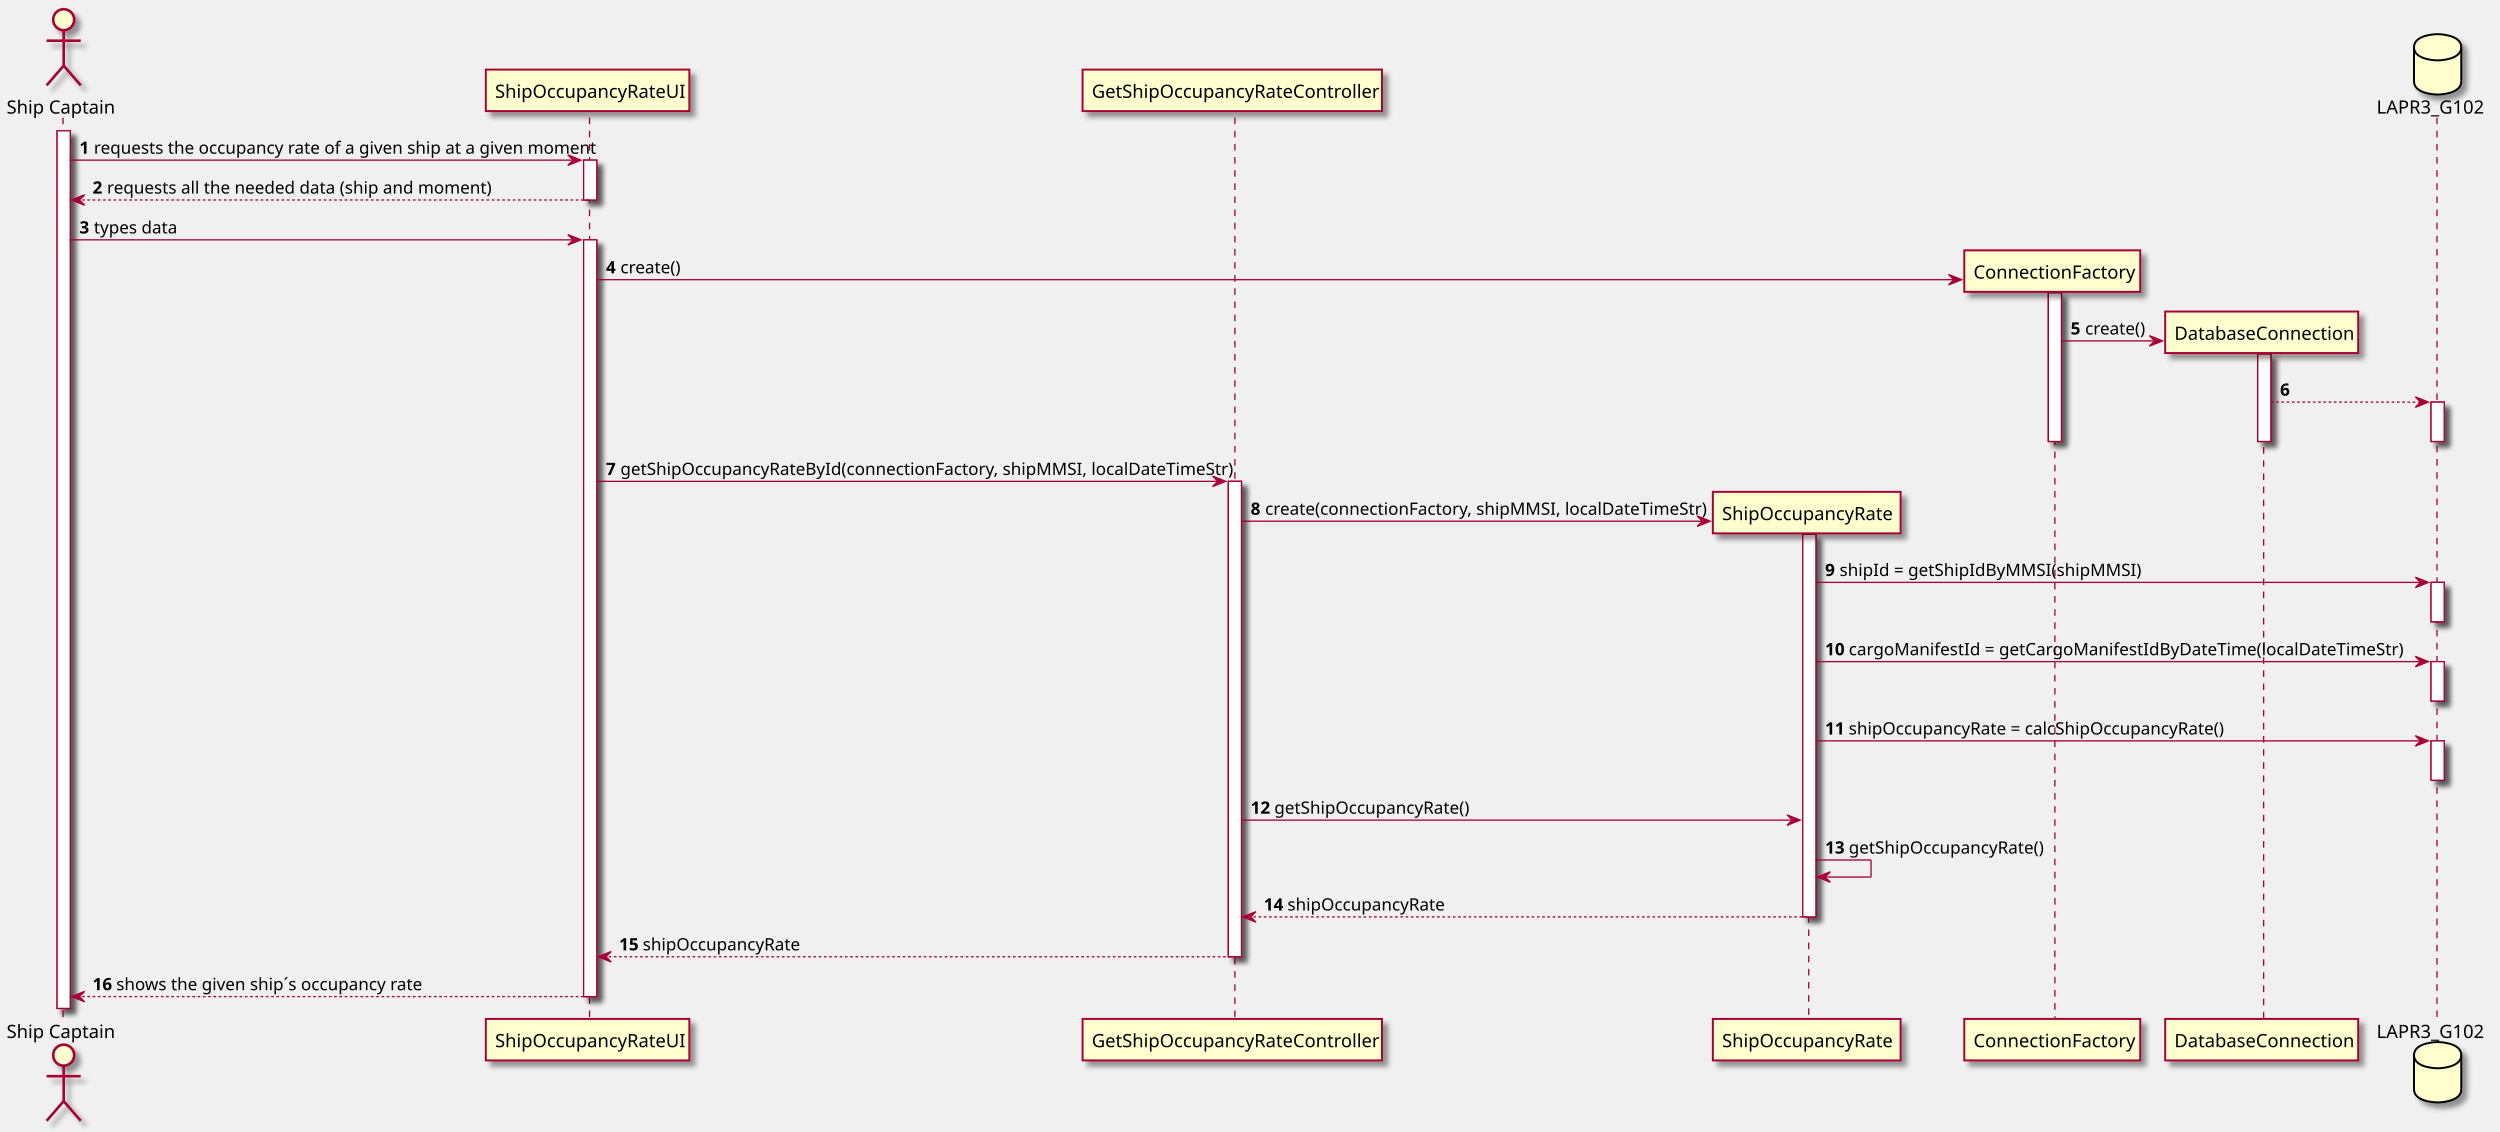
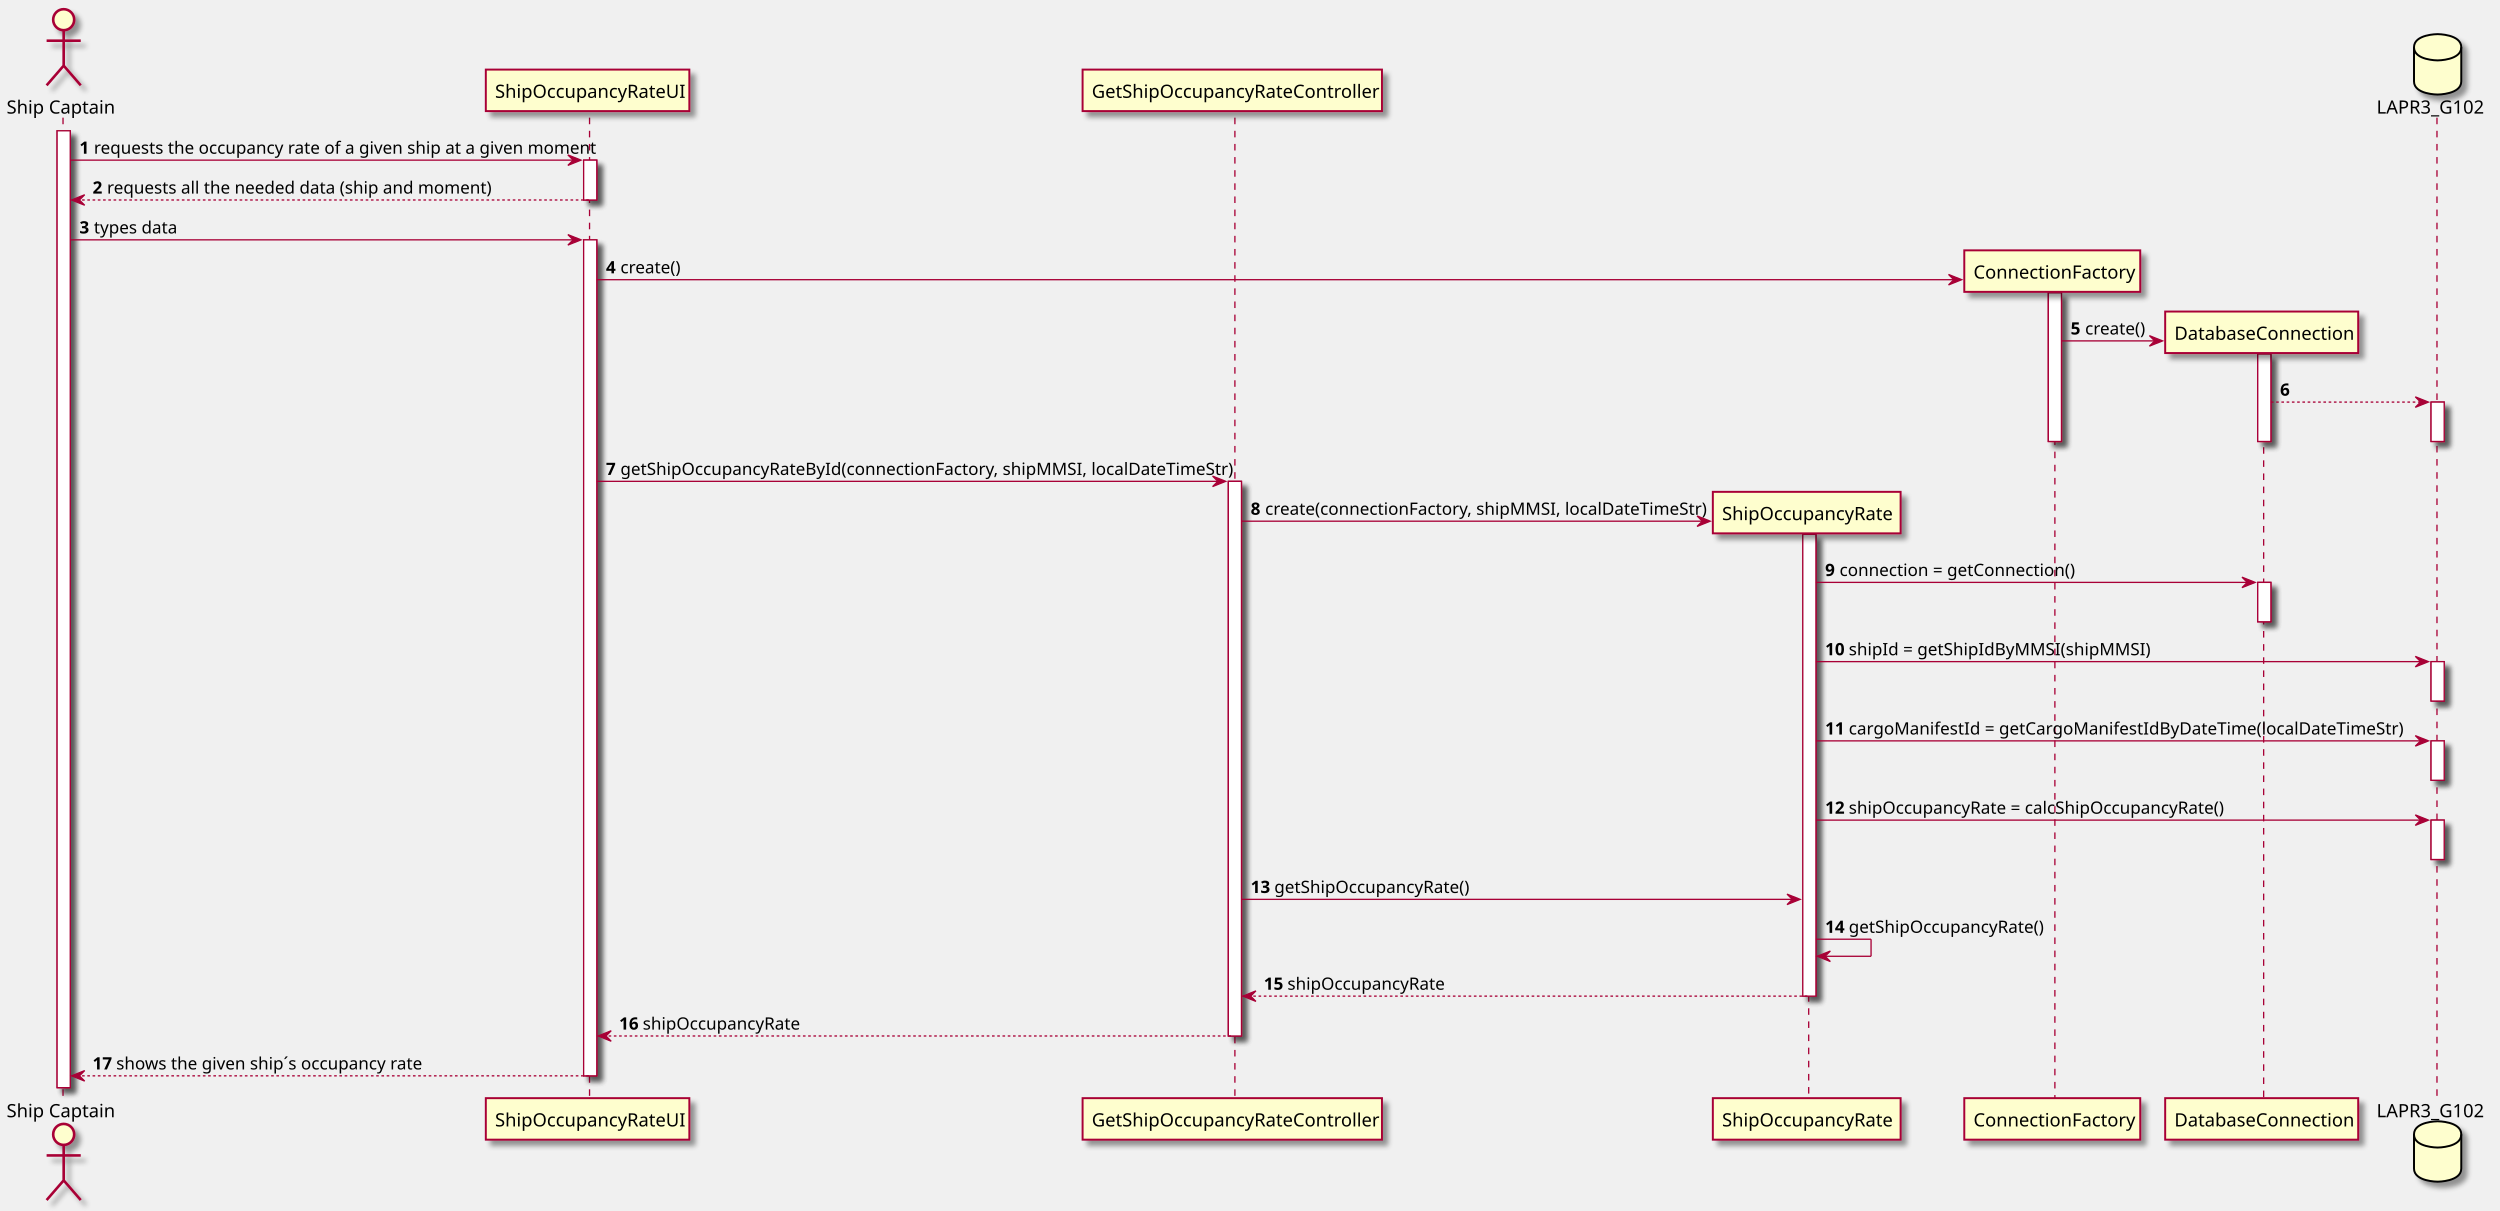
- <svg xmlns="http://www.w3.org/2000/svg" contentScriptType="application/ecmascript" contentStyleType="text/css" height="862px" preserveAspectRatio="none" style="width:1904px;height:862px;background:#FFFFFF;" version="1.1" viewBox="0 0 1904 862" width="1904px" zoomAndPan="magnify">
+ <svg xmlns="http://www.w3.org/2000/svg" contentScriptType="application/ecmascript" contentStyleType="text/css" height="922px" preserveAspectRatio="none" style="width:1904px;height:922px;background:#FFFFFF;" version="1.1" viewBox="0 0 1904 922" width="1904px" zoomAndPan="magnify">
  <defs>
-     <filter height="300%" id="f1kzhzhrpy20kc" width="300%" x="-1" y="-1">
+     <filter height="300%" id="f1oea5118221xy" width="300%" x="-1" y="-1">
      <feGaussianBlur result="blurOut" stdDeviation="2.0" />
      <feColorMatrix in="blurOut" result="blurOut2" type="matrix" values="0 0 0 0 0 0 0 0 0 0 0 0 0 0 0 0 0 0 .4 0" />
      <feOffset dx="4.0" dy="4.0" in="blurOut2" result="blurOut3" />
      <feBlend in="SourceGraphic" in2="blurOut3" mode="normal" />
    </filter>
  </defs>
  <g>
-     <rect fill="#FFFFFF" filter="url(#f1kzhzhrpy20kc)" height="668.398" style="stroke:#A80036;stroke-width:1.0;" width="10" x="43.5" y="99.609" />
-     <rect fill="#FFFFFF" filter="url(#f1kzhzhrpy20kc)" height="30.352" style="stroke:#A80036;stroke-width:1.0;" width="10" x="444.5" y="121.961" />
-     <rect fill="#FFFFFF" filter="url(#f1kzhzhrpy20kc)" height="576.344" style="stroke:#A80036;stroke-width:1.0;" width="10" x="444.5" y="182.664" />
-     <rect fill="#FFFFFF" filter="url(#f1kzhzhrpy20kc)" height="362.07" style="stroke:#A80036;stroke-width:1.0;" width="10" x="935.5" y="366.586" />
-     <rect fill="#FFFFFF" filter="url(#f1kzhzhrpy20kc)" height="291.367" style="stroke:#A80036;stroke-width:1.0;" width="10" x="1373" y="406.938" />
-     <rect fill="#FFFFFF" filter="url(#f1kzhzhrpy20kc)" height="113.219" style="stroke:#A80036;stroke-width:1.0;" width="10" x="1560" y="223.016" />
-     <rect fill="#FFFFFF" filter="url(#f1kzhzhrpy20kc)" height="66.609" style="stroke:#A80036;stroke-width:1.0;" width="10" x="1719.5" y="269.625" />
-     <rect fill="#FFFFFF" filter="url(#f1kzhzhrpy20kc)" height="30" style="stroke:#A80036;stroke-width:1.0;" width="10" x="1851.5" y="306.234" />
-     <rect fill="#FFFFFF" filter="url(#f1kzhzhrpy20kc)" height="30" style="stroke:#A80036;stroke-width:1.0;" width="10" x="1851.5" y="443.547" />
-     <rect fill="#FFFFFF" filter="url(#f1kzhzhrpy20kc)" height="30" style="stroke:#A80036;stroke-width:1.0;" width="10" x="1851.5" y="503.898" />
-     <rect fill="#FFFFFF" filter="url(#f1kzhzhrpy20kc)" height="30" style="stroke:#A80036;stroke-width:1.0;" width="10" x="1851.5" y="564.25" />
-     <line style="stroke:#A80036;stroke-width:1.0;stroke-dasharray:5.0,5.0;" x1="48" x2="48" y1="89.609" y2="777.008" />
-     <line style="stroke:#A80036;stroke-width:1.0;stroke-dasharray:5.0,5.0;" x1="449" x2="449" y1="89.609" y2="777.008" />
-     <line style="stroke:#A80036;stroke-width:1.0;stroke-dasharray:5.0,5.0;" x1="940.5" x2="940.5" y1="89.609" y2="777.008" />
-     <line style="stroke:#A80036;stroke-width:1.0;stroke-dasharray:5.0,5.0;" x1="1377.5" x2="1377.5" y1="407.891" y2="777.008" />
-     <line style="stroke:#A80036;stroke-width:1.0;stroke-dasharray:5.0,5.0;" x1="1565" x2="1565" y1="223.969" y2="777.008" />
-     <line style="stroke:#A80036;stroke-width:1.0;stroke-dasharray:5.0,5.0;" x1="1724" x2="1724" y1="270.578" y2="777.008" />
-     <line style="stroke:#A80036;stroke-width:1.0;stroke-dasharray:5.0,5.0;" x1="1856" x2="1856" y1="89.609" y2="777.008" />
+     <rect fill="#FFFFFF" filter="url(#f1oea5118221xy)" height="728.75" style="stroke:#A80036;stroke-width:1.0;" width="10" x="43.5" y="99.609" />
+     <rect fill="#FFFFFF" filter="url(#f1oea5118221xy)" height="30.352" style="stroke:#A80036;stroke-width:1.0;" width="10" x="444.5" y="121.961" />
+     <rect fill="#FFFFFF" filter="url(#f1oea5118221xy)" height="636.695" style="stroke:#A80036;stroke-width:1.0;" width="10" x="444.5" y="182.664" />
+     <rect fill="#FFFFFF" filter="url(#f1oea5118221xy)" height="422.422" style="stroke:#A80036;stroke-width:1.0;" width="10" x="935.5" y="366.586" />
+     <rect fill="#FFFFFF" filter="url(#f1oea5118221xy)" height="351.719" style="stroke:#A80036;stroke-width:1.0;" width="10" x="1373" y="406.938" />
+     <rect fill="#FFFFFF" filter="url(#f1oea5118221xy)" height="113.219" style="stroke:#A80036;stroke-width:1.0;" width="10" x="1560" y="223.016" />
+     <rect fill="#FFFFFF" filter="url(#f1oea5118221xy)" height="66.609" style="stroke:#A80036;stroke-width:1.0;" width="10" x="1719.5" y="269.625" />
+     <rect fill="#FFFFFF" filter="url(#f1oea5118221xy)" height="30" style="stroke:#A80036;stroke-width:1.0;" width="10" x="1719.5" y="443.547" />
+     <rect fill="#FFFFFF" filter="url(#f1oea5118221xy)" height="30" style="stroke:#A80036;stroke-width:1.0;" width="10" x="1851.5" y="306.234" />
+     <rect fill="#FFFFFF" filter="url(#f1oea5118221xy)" height="30" style="stroke:#A80036;stroke-width:1.0;" width="10" x="1851.5" y="503.898" />
+     <rect fill="#FFFFFF" filter="url(#f1oea5118221xy)" height="30" style="stroke:#A80036;stroke-width:1.0;" width="10" x="1851.5" y="564.25" />
+     <rect fill="#FFFFFF" filter="url(#f1oea5118221xy)" height="30" style="stroke:#A80036;stroke-width:1.0;" width="10" x="1851.5" y="624.602" />
+     <line style="stroke:#A80036;stroke-width:1.0;stroke-dasharray:5.0,5.0;" x1="48" x2="48" y1="89.609" y2="837.359" />
+     <line style="stroke:#A80036;stroke-width:1.0;stroke-dasharray:5.0,5.0;" x1="449" x2="449" y1="89.609" y2="837.359" />
+     <line style="stroke:#A80036;stroke-width:1.0;stroke-dasharray:5.0,5.0;" x1="940.5" x2="940.5" y1="89.609" y2="837.359" />
+     <line style="stroke:#A80036;stroke-width:1.0;stroke-dasharray:5.0,5.0;" x1="1377.5" x2="1377.5" y1="407.891" y2="837.359" />
+     <line style="stroke:#A80036;stroke-width:1.0;stroke-dasharray:5.0,5.0;" x1="1565" x2="1565" y1="223.969" y2="837.359" />
+     <line style="stroke:#A80036;stroke-width:1.0;stroke-dasharray:5.0,5.0;" x1="1724" x2="1724" y1="270.578" y2="837.359" />
+     <line style="stroke:#A80036;stroke-width:1.0;stroke-dasharray:5.0,5.0;" x1="1856" x2="1856" y1="89.609" y2="837.359" />
    <text fill="#000000" font-family="sans-serif" font-size="14" lengthAdjust="spacing" textLength="81" x="5" y="86.533">Ship Captain</text>
-     <ellipse cx="48.5" cy="15" fill="#FEFECE" filter="url(#f1kzhzhrpy20kc)" rx="8" ry="8" style="stroke:#A80036;stroke-width:2.0;" />
-     <path d="M48.5,23 L48.5,50 M35.5,31 L61.5,31 M48.5,50 L35.5,65 M48.5,50 L61.5,65 " fill="none" filter="url(#f1kzhzhrpy20kc)" style="stroke:#A80036;stroke-width:2.0;" />
-     <text fill="#000000" font-family="sans-serif" font-size="14" lengthAdjust="spacing" textLength="81" x="5" y="790.541">Ship Captain</text>
-     <ellipse cx="48.5" cy="803.617" fill="#FEFECE" filter="url(#f1kzhzhrpy20kc)" rx="8" ry="8" style="stroke:#A80036;stroke-width:2.0;" />
-     <path d="M48.5,811.617 L48.5,838.617 M35.5,819.617 L61.5,819.617 M48.5,838.617 L35.5,853.617 M48.5,838.617 L61.5,853.617 " fill="none" filter="url(#f1kzhzhrpy20kc)" style="stroke:#A80036;stroke-width:2.0;" />
-     <rect fill="#FEFECE" filter="url(#f1kzhzhrpy20kc)" height="31.609" style="stroke:#A80036;stroke-width:1.5;" width="155" x="370" y="53" />
+     <ellipse cx="48.5" cy="15" fill="#FEFECE" filter="url(#f1oea5118221xy)" rx="8" ry="8" style="stroke:#A80036;stroke-width:2.0;" />
+     <path d="M48.5,23 L48.5,50 M35.5,31 L61.5,31 M48.5,50 L35.5,65 M48.5,50 L61.5,65 " fill="none" filter="url(#f1oea5118221xy)" style="stroke:#A80036;stroke-width:2.0;" />
+     <text fill="#000000" font-family="sans-serif" font-size="14" lengthAdjust="spacing" textLength="81" x="5" y="850.893">Ship Captain</text>
+     <ellipse cx="48.5" cy="863.969" fill="#FEFECE" filter="url(#f1oea5118221xy)" rx="8" ry="8" style="stroke:#A80036;stroke-width:2.0;" />
+     <path d="M48.5,871.969 L48.5,898.969 M35.5,879.969 L61.5,879.969 M48.5,898.969 L35.5,913.969 M48.5,898.969 L61.5,913.969 " fill="none" filter="url(#f1oea5118221xy)" style="stroke:#A80036;stroke-width:2.0;" />
+     <rect fill="#FEFECE" filter="url(#f1oea5118221xy)" height="31.609" style="stroke:#A80036;stroke-width:1.5;" width="155" x="370" y="53" />
    <text fill="#000000" font-family="sans-serif" font-size="14" lengthAdjust="spacing" textLength="141" x="377" y="74.533">ShipOccupancyRateUI</text>
-     <rect fill="#FEFECE" filter="url(#f1kzhzhrpy20kc)" height="31.609" style="stroke:#A80036;stroke-width:1.5;" width="155" x="370" y="776.008" />
-     <text fill="#000000" font-family="sans-serif" font-size="14" lengthAdjust="spacing" textLength="141" x="377" y="797.541">ShipOccupancyRateUI</text>
-     <rect fill="#FEFECE" filter="url(#f1kzhzhrpy20kc)" height="31.609" style="stroke:#A80036;stroke-width:1.5;" width="228" x="824.5" y="53" />
+     <rect fill="#FEFECE" filter="url(#f1oea5118221xy)" height="31.609" style="stroke:#A80036;stroke-width:1.5;" width="155" x="370" y="836.359" />
+     <text fill="#000000" font-family="sans-serif" font-size="14" lengthAdjust="spacing" textLength="141" x="377" y="857.893">ShipOccupancyRateUI</text>
+     <rect fill="#FEFECE" filter="url(#f1oea5118221xy)" height="31.609" style="stroke:#A80036;stroke-width:1.5;" width="228" x="824.5" y="53" />
    <text fill="#000000" font-family="sans-serif" font-size="14" lengthAdjust="spacing" textLength="214" x="831.5" y="74.533">GetShipOccupancyRateController</text>
-     <rect fill="#FEFECE" filter="url(#f1kzhzhrpy20kc)" height="31.609" style="stroke:#A80036;stroke-width:1.5;" width="228" x="824.5" y="776.008" />
-     <text fill="#000000" font-family="sans-serif" font-size="14" lengthAdjust="spacing" textLength="214" x="831.5" y="797.541">GetShipOccupancyRateController</text>
-     <rect fill="#FEFECE" filter="url(#f1kzhzhrpy20kc)" height="31.609" style="stroke:#A80036;stroke-width:1.5;" width="143" x="1304.5" y="776.008" />
-     <text fill="#000000" font-family="sans-serif" font-size="14" lengthAdjust="spacing" textLength="129" x="1311.5" y="797.541">ShipOccupancyRate</text>
-     <rect fill="#FEFECE" filter="url(#f1kzhzhrpy20kc)" height="31.609" style="stroke:#A80036;stroke-width:1.5;" width="134" x="1496" y="776.008" />
-     <text fill="#000000" font-family="sans-serif" font-size="14" lengthAdjust="spacing" textLength="120" x="1503" y="797.541">ConnectionFactory</text>
-     <rect fill="#FEFECE" filter="url(#f1kzhzhrpy20kc)" height="31.609" style="stroke:#A80036;stroke-width:1.5;" width="147" x="1649" y="776.008" />
-     <text fill="#000000" font-family="sans-serif" font-size="14" lengthAdjust="spacing" textLength="133" x="1656" y="797.541">DatabaseConnection</text>
+     <rect fill="#FEFECE" filter="url(#f1oea5118221xy)" height="31.609" style="stroke:#A80036;stroke-width:1.5;" width="228" x="824.5" y="836.359" />
+     <text fill="#000000" font-family="sans-serif" font-size="14" lengthAdjust="spacing" textLength="214" x="831.5" y="857.893">GetShipOccupancyRateController</text>
+     <rect fill="#FEFECE" filter="url(#f1oea5118221xy)" height="31.609" style="stroke:#A80036;stroke-width:1.5;" width="143" x="1304.5" y="836.359" />
+     <text fill="#000000" font-family="sans-serif" font-size="14" lengthAdjust="spacing" textLength="129" x="1311.5" y="857.893">ShipOccupancyRate</text>
+     <rect fill="#FEFECE" filter="url(#f1oea5118221xy)" height="31.609" style="stroke:#A80036;stroke-width:1.5;" width="134" x="1496" y="836.359" />
+     <text fill="#000000" font-family="sans-serif" font-size="14" lengthAdjust="spacing" textLength="120" x="1503" y="857.893">ConnectionFactory</text>
+     <rect fill="#FEFECE" filter="url(#f1oea5118221xy)" height="31.609" style="stroke:#A80036;stroke-width:1.5;" width="147" x="1649" y="836.359" />
+     <text fill="#000000" font-family="sans-serif" font-size="14" lengthAdjust="spacing" textLength="133" x="1656" y="857.893">DatabaseConnection</text>
    <text fill="#000000" font-family="sans-serif" font-size="14" lengthAdjust="spacing" textLength="87" x="1810" y="86.533">LAPR3_G102</text>
-     <path d="M1838.5,36 C1838.5,26 1856.5,26 1856.5,26 C1856.5,26 1874.5,26 1874.5,36 L1874.5,62 C1874.5,72 1856.5,72 1856.5,72 C1856.5,72 1838.5,72 1838.5,62 L1838.5,36 " fill="#FEFECE" filter="url(#f1kzhzhrpy20kc)" style="stroke:#000000;stroke-width:1.5;" />
+     <path d="M1838.5,36 C1838.5,26 1856.5,26 1856.5,26 C1856.5,26 1874.5,26 1874.5,36 L1874.5,62 C1874.5,72 1856.5,72 1856.5,72 C1856.5,72 1838.5,72 1838.5,62 L1838.5,36 " fill="#FEFECE" filter="url(#f1oea5118221xy)" style="stroke:#000000;stroke-width:1.5;" />
    <path d="M1838.5,36 C1838.5,46 1856.5,46 1856.5,46 C1856.5,46 1874.5,46 1874.5,36 " fill="none" style="stroke:#000000;stroke-width:1.5;" />
-     <text fill="#000000" font-family="sans-serif" font-size="14" lengthAdjust="spacing" textLength="87" x="1810" y="790.541">LAPR3_G102</text>
-     <path d="M1838.5,803.617 C1838.5,793.617 1856.5,793.617 1856.5,793.617 C1856.5,793.617 1874.5,793.617 1874.5,803.617 L1874.5,829.617 C1874.5,839.617 1856.5,839.617 1856.5,839.617 C1856.5,839.617 1838.5,839.617 1838.5,829.617 L1838.5,803.617 " fill="#FEFECE" filter="url(#f1kzhzhrpy20kc)" style="stroke:#000000;stroke-width:1.5;" />
-     <path d="M1838.5,803.617 C1838.5,813.617 1856.5,813.617 1856.5,813.617 C1856.5,813.617 1874.5,813.617 1874.5,803.617 " fill="none" style="stroke:#000000;stroke-width:1.5;" />
-     <rect fill="#FFFFFF" filter="url(#f1kzhzhrpy20kc)" height="668.398" style="stroke:#A80036;stroke-width:1.0;" width="10" x="43.5" y="99.609" />
-     <rect fill="#FFFFFF" filter="url(#f1kzhzhrpy20kc)" height="30.352" style="stroke:#A80036;stroke-width:1.0;" width="10" x="444.5" y="121.961" />
-     <rect fill="#FFFFFF" filter="url(#f1kzhzhrpy20kc)" height="576.344" style="stroke:#A80036;stroke-width:1.0;" width="10" x="444.5" y="182.664" />
-     <rect fill="#FFFFFF" filter="url(#f1kzhzhrpy20kc)" height="362.07" style="stroke:#A80036;stroke-width:1.0;" width="10" x="935.5" y="366.586" />
-     <rect fill="#FFFFFF" filter="url(#f1kzhzhrpy20kc)" height="291.367" style="stroke:#A80036;stroke-width:1.0;" width="10" x="1373" y="406.938" />
-     <rect fill="#FFFFFF" filter="url(#f1kzhzhrpy20kc)" height="113.219" style="stroke:#A80036;stroke-width:1.0;" width="10" x="1560" y="223.016" />
-     <rect fill="#FFFFFF" filter="url(#f1kzhzhrpy20kc)" height="66.609" style="stroke:#A80036;stroke-width:1.0;" width="10" x="1719.5" y="269.625" />
-     <rect fill="#FFFFFF" filter="url(#f1kzhzhrpy20kc)" height="30" style="stroke:#A80036;stroke-width:1.0;" width="10" x="1851.5" y="306.234" />
-     <rect fill="#FFFFFF" filter="url(#f1kzhzhrpy20kc)" height="30" style="stroke:#A80036;stroke-width:1.0;" width="10" x="1851.5" y="443.547" />
-     <rect fill="#FFFFFF" filter="url(#f1kzhzhrpy20kc)" height="30" style="stroke:#A80036;stroke-width:1.0;" width="10" x="1851.5" y="503.898" />
-     <rect fill="#FFFFFF" filter="url(#f1kzhzhrpy20kc)" height="30" style="stroke:#A80036;stroke-width:1.0;" width="10" x="1851.5" y="564.25" />
+     <text fill="#000000" font-family="sans-serif" font-size="14" lengthAdjust="spacing" textLength="87" x="1810" y="850.893">LAPR3_G102</text>
+     <path d="M1838.5,863.969 C1838.5,853.969 1856.5,853.969 1856.5,853.969 C1856.5,853.969 1874.5,853.969 1874.5,863.969 L1874.5,889.969 C1874.5,899.969 1856.5,899.969 1856.5,899.969 C1856.5,899.969 1838.5,899.969 1838.5,889.969 L1838.5,863.969 " fill="#FEFECE" filter="url(#f1oea5118221xy)" style="stroke:#000000;stroke-width:1.5;" />
+     <path d="M1838.5,863.969 C1838.5,873.969 1856.5,873.969 1856.5,873.969 C1856.5,873.969 1874.5,873.969 1874.5,863.969 " fill="none" style="stroke:#000000;stroke-width:1.5;" />
+     <rect fill="#FFFFFF" filter="url(#f1oea5118221xy)" height="728.75" style="stroke:#A80036;stroke-width:1.0;" width="10" x="43.5" y="99.609" />
+     <rect fill="#FFFFFF" filter="url(#f1oea5118221xy)" height="30.352" style="stroke:#A80036;stroke-width:1.0;" width="10" x="444.5" y="121.961" />
+     <rect fill="#FFFFFF" filter="url(#f1oea5118221xy)" height="636.695" style="stroke:#A80036;stroke-width:1.0;" width="10" x="444.5" y="182.664" />
+     <rect fill="#FFFFFF" filter="url(#f1oea5118221xy)" height="422.422" style="stroke:#A80036;stroke-width:1.0;" width="10" x="935.5" y="366.586" />
+     <rect fill="#FFFFFF" filter="url(#f1oea5118221xy)" height="351.719" style="stroke:#A80036;stroke-width:1.0;" width="10" x="1373" y="406.938" />
+     <rect fill="#FFFFFF" filter="url(#f1oea5118221xy)" height="113.219" style="stroke:#A80036;stroke-width:1.0;" width="10" x="1560" y="223.016" />
+     <rect fill="#FFFFFF" filter="url(#f1oea5118221xy)" height="66.609" style="stroke:#A80036;stroke-width:1.0;" width="10" x="1719.5" y="269.625" />
+     <rect fill="#FFFFFF" filter="url(#f1oea5118221xy)" height="30" style="stroke:#A80036;stroke-width:1.0;" width="10" x="1719.5" y="443.547" />
+     <rect fill="#FFFFFF" filter="url(#f1oea5118221xy)" height="30" style="stroke:#A80036;stroke-width:1.0;" width="10" x="1851.5" y="306.234" />
+     <rect fill="#FFFFFF" filter="url(#f1oea5118221xy)" height="30" style="stroke:#A80036;stroke-width:1.0;" width="10" x="1851.5" y="503.898" />
+     <rect fill="#FFFFFF" filter="url(#f1oea5118221xy)" height="30" style="stroke:#A80036;stroke-width:1.0;" width="10" x="1851.5" y="564.25" />
+     <rect fill="#FFFFFF" filter="url(#f1oea5118221xy)" height="30" style="stroke:#A80036;stroke-width:1.0;" width="10" x="1851.5" y="624.602" />
    <polygon fill="#A80036" points="432.5,117.961,442.5,121.961,432.5,125.961,436.5,121.961" style="stroke:#A80036;stroke-width:1.0;" />
    <line style="stroke:#A80036;stroke-width:1.0;" x1="53.5" x2="438.5" y1="121.961" y2="121.961" />
    <text fill="#000000" font-family="sans-serif" font-size="13" font-weight="bold" lengthAdjust="spacing" textLength="7" x="60.5" y="117.105">1</text>
    <text fill="#000000" font-family="sans-serif" font-size="13" lengthAdjust="spacing" textLength="361" x="71.5" y="117.105">requests the occupancy rate of a given ship at a given moment</text>
    <polygon fill="#A80036" points="64.5,148.312,54.5,152.312,64.5,156.312,60.5,152.312" style="stroke:#A80036;stroke-width:1.0;" />
    <line style="stroke:#A80036;stroke-width:1.0;stroke-dasharray:2.0,2.0;" x1="58.5" x2="448.5" y1="152.312" y2="152.312" />
    <text fill="#000000" font-family="sans-serif" font-size="13" font-weight="bold" lengthAdjust="spacing" textLength="7" x="70.5" y="147.456">2</text>
    <text fill="#000000" font-family="sans-serif" font-size="13" lengthAdjust="spacing" textLength="276" x="81.5" y="147.456">requests all the needed data (ship and moment)</text>
    <polygon fill="#A80036" points="432.5,178.664,442.5,182.664,432.5,186.664,436.5,182.664" style="stroke:#A80036;stroke-width:1.0;" />
    <line style="stroke:#A80036;stroke-width:1.0;" x1="53.5" x2="438.5" y1="182.664" y2="182.664" />
    <text fill="#000000" font-family="sans-serif" font-size="13" font-weight="bold" lengthAdjust="spacing" textLength="7" x="60.5" y="177.808">3</text>
    <text fill="#000000" font-family="sans-serif" font-size="13" lengthAdjust="spacing" textLength="61" x="71.5" y="177.808">types data</text>
    <polygon fill="#A80036" points="1484,209.016,1494,213.016,1484,217.016,1488,213.016" style="stroke:#A80036;stroke-width:1.0;" />
    <line style="stroke:#A80036;stroke-width:1.0;" x1="454.5" x2="1490" y1="213.016" y2="213.016" />
    <text fill="#000000" font-family="sans-serif" font-size="13" font-weight="bold" lengthAdjust="spacing" textLength="7" x="461.5" y="208.159">4</text>
    <text fill="#000000" font-family="sans-serif" font-size="13" lengthAdjust="spacing" textLength="44" x="472.5" y="208.159">create()</text>
-     <rect fill="#FEFECE" filter="url(#f1kzhzhrpy20kc)" height="31.609" style="stroke:#A80036;stroke-width:1.5;" width="134" x="1496" y="190.664" />
+     <rect fill="#FEFECE" filter="url(#f1oea5118221xy)" height="31.609" style="stroke:#A80036;stroke-width:1.5;" width="134" x="1496" y="190.664" />
    <text fill="#000000" font-family="sans-serif" font-size="14" lengthAdjust="spacing" textLength="120" x="1503" y="212.197">ConnectionFactory</text>
    <polygon fill="#A80036" points="1637,255.625,1647,259.625,1637,263.625,1641,259.625" style="stroke:#A80036;stroke-width:1.0;" />
    <line style="stroke:#A80036;stroke-width:1.0;" x1="1570" x2="1643" y1="259.625" y2="259.625" />
    <text fill="#000000" font-family="sans-serif" font-size="13" font-weight="bold" lengthAdjust="spacing" textLength="7" x="1577" y="254.769">5</text>
    <text fill="#000000" font-family="sans-serif" font-size="13" lengthAdjust="spacing" textLength="44" x="1588" y="254.769">create()</text>
-     <rect fill="#FEFECE" filter="url(#f1kzhzhrpy20kc)" height="31.609" style="stroke:#A80036;stroke-width:1.5;" width="147" x="1649" y="237.273" />
+     <rect fill="#FEFECE" filter="url(#f1oea5118221xy)" height="31.609" style="stroke:#A80036;stroke-width:1.5;" width="147" x="1649" y="237.273" />
    <text fill="#000000" font-family="sans-serif" font-size="14" lengthAdjust="spacing" textLength="133" x="1656" y="258.807">DatabaseConnection</text>
    <polygon fill="#A80036" points="1839.5,302.234,1849.5,306.234,1839.5,310.234,1843.5,306.234" style="stroke:#A80036;stroke-width:1.0;" />
    <line style="stroke:#A80036;stroke-width:1.0;stroke-dasharray:2.0,2.0;" x1="1729.5" x2="1845.5" y1="306.234" y2="306.234" />
    <text fill="#000000" font-family="sans-serif" font-size="13" font-weight="bold" lengthAdjust="spacing" textLength="7" x="1736.5" y="301.378">6</text>
    <text fill="#000000" font-family="sans-serif" font-size="13" lengthAdjust="spacing" textLength="0" x="1751.5" y="301.378" />
    <polygon fill="#A80036" points="923.5,362.586,933.5,366.586,923.5,370.586,927.5,366.586" style="stroke:#A80036;stroke-width:1.0;" />
    <line style="stroke:#A80036;stroke-width:1.0;" x1="454.5" x2="929.5" y1="366.586" y2="366.586" />
    <text fill="#000000" font-family="sans-serif" font-size="13" font-weight="bold" lengthAdjust="spacing" textLength="7" x="461.5" y="361.729">7</text>
    <text fill="#000000" font-family="sans-serif" font-size="13" lengthAdjust="spacing" textLength="451" x="472.5" y="361.729">getShipOccupancyRateById(connectionFactory, shipMMSI, localDateTimeStr)</text>
    <polygon fill="#A80036" points="1292.5,392.938,1302.5,396.938,1292.5,400.938,1296.5,396.938" style="stroke:#A80036;stroke-width:1.0;" />
    <line style="stroke:#A80036;stroke-width:1.0;" x1="945.5" x2="1298.5" y1="396.938" y2="396.938" />
    <text fill="#000000" font-family="sans-serif" font-size="13" font-weight="bold" lengthAdjust="spacing" textLength="7" x="952.5" y="392.081">8</text>
    <text fill="#000000" font-family="sans-serif" font-size="13" lengthAdjust="spacing" textLength="324" x="963.5" y="392.081">create(connectionFactory, shipMMSI, localDateTimeStr)</text>
-     <rect fill="#FEFECE" filter="url(#f1kzhzhrpy20kc)" height="31.609" style="stroke:#A80036;stroke-width:1.5;" width="143" x="1304.5" y="374.586" />
+     <rect fill="#FEFECE" filter="url(#f1oea5118221xy)" height="31.609" style="stroke:#A80036;stroke-width:1.5;" width="143" x="1304.5" y="374.586" />
    <text fill="#000000" font-family="sans-serif" font-size="14" lengthAdjust="spacing" textLength="129" x="1311.5" y="396.119">ShipOccupancyRate</text>
-     <polygon fill="#A80036" points="1839.5,439.547,1849.5,443.547,1839.5,447.547,1843.5,443.547" style="stroke:#A80036;stroke-width:1.0;" />
-     <line style="stroke:#A80036;stroke-width:1.0;" x1="1383" x2="1845.5" y1="443.547" y2="443.547" />
+     <polygon fill="#A80036" points="1707.5,439.547,1717.5,443.547,1707.5,447.547,1711.5,443.547" style="stroke:#A80036;stroke-width:1.0;" />
+     <line style="stroke:#A80036;stroke-width:1.0;" x1="1383" x2="1713.5" y1="443.547" y2="443.547" />
    <text fill="#000000" font-family="sans-serif" font-size="13" font-weight="bold" lengthAdjust="spacing" textLength="7" x="1390" y="438.69">9</text>
-     <text fill="#000000" font-family="sans-serif" font-size="13" lengthAdjust="spacing" textLength="220" x="1401" y="438.69">shipId = getShipIdByMMSI(shipMMSI)</text>
+     <text fill="#000000" font-family="sans-serif" font-size="13" lengthAdjust="spacing" textLength="170" x="1401" y="438.69">connection = getConnection()</text>
    <polygon fill="#A80036" points="1839.5,499.898,1849.5,503.898,1839.5,507.898,1843.5,503.898" style="stroke:#A80036;stroke-width:1.0;" />
    <line style="stroke:#A80036;stroke-width:1.0;" x1="1383" x2="1845.5" y1="503.898" y2="503.898" />
    <text fill="#000000" font-family="sans-serif" font-size="13" font-weight="bold" lengthAdjust="spacing" textLength="14" x="1390" y="499.042">10</text>
-     <text fill="#000000" font-family="sans-serif" font-size="13" lengthAdjust="spacing" textLength="396" x="1408" y="499.042">cargoManifestId = getCargoManifestIdByDateTime(localDateTimeStr)</text>
+     <text fill="#000000" font-family="sans-serif" font-size="13" lengthAdjust="spacing" textLength="220" x="1408" y="499.042">shipId = getShipIdByMMSI(shipMMSI)</text>
    <polygon fill="#A80036" points="1839.5,560.25,1849.5,564.25,1839.5,568.25,1843.5,564.25" style="stroke:#A80036;stroke-width:1.0;" />
    <line style="stroke:#A80036;stroke-width:1.0;" x1="1383" x2="1845.5" y1="564.25" y2="564.25" />
    <text fill="#000000" font-family="sans-serif" font-size="13" font-weight="bold" lengthAdjust="spacing" textLength="14" x="1390" y="559.394">11</text>
-     <text fill="#000000" font-family="sans-serif" font-size="13" lengthAdjust="spacing" textLength="284" x="1408" y="559.394">shipOccupancyRate = calcShipOccupancyRate()</text>
-     <polygon fill="#A80036" points="1361,620.602,1371,624.602,1361,628.602,1365,624.602" style="stroke:#A80036;stroke-width:1.0;" />
-     <line style="stroke:#A80036;stroke-width:1.0;" x1="945.5" x2="1367" y1="624.602" y2="624.602" />
-     <text fill="#000000" font-family="sans-serif" font-size="13" font-weight="bold" lengthAdjust="spacing" textLength="14" x="952.5" y="619.745">12</text>
-     <text fill="#000000" font-family="sans-serif" font-size="13" lengthAdjust="spacing" textLength="145" x="970.5" y="619.745">getShipOccupancyRate()</text>
-     <line style="stroke:#A80036;stroke-width:1.0;" x1="1383" x2="1425" y1="654.953" y2="654.953" />
-     <line style="stroke:#A80036;stroke-width:1.0;" x1="1425" x2="1425" y1="654.953" y2="667.953" />
-     <line style="stroke:#A80036;stroke-width:1.0;" x1="1384" x2="1425" y1="667.953" y2="667.953" />
-     <polygon fill="#A80036" points="1394,663.953,1384,667.953,1394,671.953,1390,667.953" style="stroke:#A80036;stroke-width:1.0;" />
-     <text fill="#000000" font-family="sans-serif" font-size="13" font-weight="bold" lengthAdjust="spacing" textLength="14" x="1390" y="650.097">13</text>
-     <text fill="#000000" font-family="sans-serif" font-size="13" lengthAdjust="spacing" textLength="145" x="1408" y="650.097">getShipOccupancyRate()</text>
-     <polygon fill="#A80036" points="956.5,694.305,946.5,698.305,956.5,702.305,952.5,698.305" style="stroke:#A80036;stroke-width:1.0;" />
-     <line style="stroke:#A80036;stroke-width:1.0;stroke-dasharray:2.0,2.0;" x1="950.5" x2="1377" y1="698.305" y2="698.305" />
-     <text fill="#000000" font-family="sans-serif" font-size="13" font-weight="bold" lengthAdjust="spacing" textLength="14" x="962.5" y="693.448">14</text>
-     <text fill="#000000" font-family="sans-serif" font-size="13" lengthAdjust="spacing" textLength="117" x="980.5" y="693.448">shipOccupancyRate</text>
-     <polygon fill="#A80036" points="465.5,724.656,455.5,728.656,465.5,732.656,461.5,728.656" style="stroke:#A80036;stroke-width:1.0;" />
-     <line style="stroke:#A80036;stroke-width:1.0;stroke-dasharray:2.0,2.0;" x1="459.5" x2="939.5" y1="728.656" y2="728.656" />
-     <text fill="#000000" font-family="sans-serif" font-size="13" font-weight="bold" lengthAdjust="spacing" textLength="14" x="471.5" y="723.8">15</text>
-     <text fill="#000000" font-family="sans-serif" font-size="13" lengthAdjust="spacing" textLength="117" x="489.5" y="723.8">shipOccupancyRate</text>
-     <polygon fill="#A80036" points="64.5,755.008,54.5,759.008,64.5,763.008,60.5,759.008" style="stroke:#A80036;stroke-width:1.0;" />
-     <line style="stroke:#A80036;stroke-width:1.0;stroke-dasharray:2.0,2.0;" x1="58.5" x2="448.5" y1="759.008" y2="759.008" />
-     <text fill="#000000" font-family="sans-serif" font-size="13" font-weight="bold" lengthAdjust="spacing" textLength="14" x="70.5" y="754.151">16</text>
-     <text fill="#000000" font-family="sans-serif" font-size="13" lengthAdjust="spacing" textLength="224" x="88.5" y="754.151">shows the given ship´s occupancy rate</text>
+     <text fill="#000000" font-family="sans-serif" font-size="13" lengthAdjust="spacing" textLength="396" x="1408" y="559.394">cargoManifestId = getCargoManifestIdByDateTime(localDateTimeStr)</text>
+     <polygon fill="#A80036" points="1839.5,620.602,1849.5,624.602,1839.5,628.602,1843.5,624.602" style="stroke:#A80036;stroke-width:1.0;" />
+     <line style="stroke:#A80036;stroke-width:1.0;" x1="1383" x2="1845.5" y1="624.602" y2="624.602" />
+     <text fill="#000000" font-family="sans-serif" font-size="13" font-weight="bold" lengthAdjust="spacing" textLength="14" x="1390" y="619.745">12</text>
+     <text fill="#000000" font-family="sans-serif" font-size="13" lengthAdjust="spacing" textLength="284" x="1408" y="619.745">shipOccupancyRate = calcShipOccupancyRate()</text>
+     <polygon fill="#A80036" points="1361,680.953,1371,684.953,1361,688.953,1365,684.953" style="stroke:#A80036;stroke-width:1.0;" />
+     <line style="stroke:#A80036;stroke-width:1.0;" x1="945.5" x2="1367" y1="684.953" y2="684.953" />
+     <text fill="#000000" font-family="sans-serif" font-size="13" font-weight="bold" lengthAdjust="spacing" textLength="14" x="952.5" y="680.097">13</text>
+     <text fill="#000000" font-family="sans-serif" font-size="13" lengthAdjust="spacing" textLength="145" x="970.5" y="680.097">getShipOccupancyRate()</text>
+     <line style="stroke:#A80036;stroke-width:1.0;" x1="1383" x2="1425" y1="715.305" y2="715.305" />
+     <line style="stroke:#A80036;stroke-width:1.0;" x1="1425" x2="1425" y1="715.305" y2="728.305" />
+     <line style="stroke:#A80036;stroke-width:1.0;" x1="1384" x2="1425" y1="728.305" y2="728.305" />
+     <polygon fill="#A80036" points="1394,724.305,1384,728.305,1394,732.305,1390,728.305" style="stroke:#A80036;stroke-width:1.0;" />
+     <text fill="#000000" font-family="sans-serif" font-size="13" font-weight="bold" lengthAdjust="spacing" textLength="14" x="1390" y="710.448">14</text>
+     <text fill="#000000" font-family="sans-serif" font-size="13" lengthAdjust="spacing" textLength="145" x="1408" y="710.448">getShipOccupancyRate()</text>
+     <polygon fill="#A80036" points="956.5,754.656,946.5,758.656,956.5,762.656,952.5,758.656" style="stroke:#A80036;stroke-width:1.0;" />
+     <line style="stroke:#A80036;stroke-width:1.0;stroke-dasharray:2.0,2.0;" x1="950.5" x2="1377" y1="758.656" y2="758.656" />
+     <text fill="#000000" font-family="sans-serif" font-size="13" font-weight="bold" lengthAdjust="spacing" textLength="14" x="962.5" y="753.8">15</text>
+     <text fill="#000000" font-family="sans-serif" font-size="13" lengthAdjust="spacing" textLength="117" x="980.5" y="753.8">shipOccupancyRate</text>
+     <polygon fill="#A80036" points="465.5,785.008,455.5,789.008,465.5,793.008,461.5,789.008" style="stroke:#A80036;stroke-width:1.0;" />
+     <line style="stroke:#A80036;stroke-width:1.0;stroke-dasharray:2.0,2.0;" x1="459.5" x2="939.5" y1="789.008" y2="789.008" />
+     <text fill="#000000" font-family="sans-serif" font-size="13" font-weight="bold" lengthAdjust="spacing" textLength="14" x="471.5" y="784.151">16</text>
+     <text fill="#000000" font-family="sans-serif" font-size="13" lengthAdjust="spacing" textLength="117" x="489.5" y="784.151">shipOccupancyRate</text>
+     <polygon fill="#A80036" points="64.5,815.359,54.5,819.359,64.5,823.359,60.5,819.359" style="stroke:#A80036;stroke-width:1.0;" />
+     <line style="stroke:#A80036;stroke-width:1.0;stroke-dasharray:2.0,2.0;" x1="58.5" x2="448.5" y1="819.359" y2="819.359" />
+     <text fill="#000000" font-family="sans-serif" font-size="13" font-weight="bold" lengthAdjust="spacing" textLength="14" x="70.5" y="814.503">17</text>
+     <text fill="#000000" font-family="sans-serif" font-size="13" lengthAdjust="spacing" textLength="224" x="88.5" y="814.503">shows the given ship´s occupancy rate</text>
  </g>
</svg>
